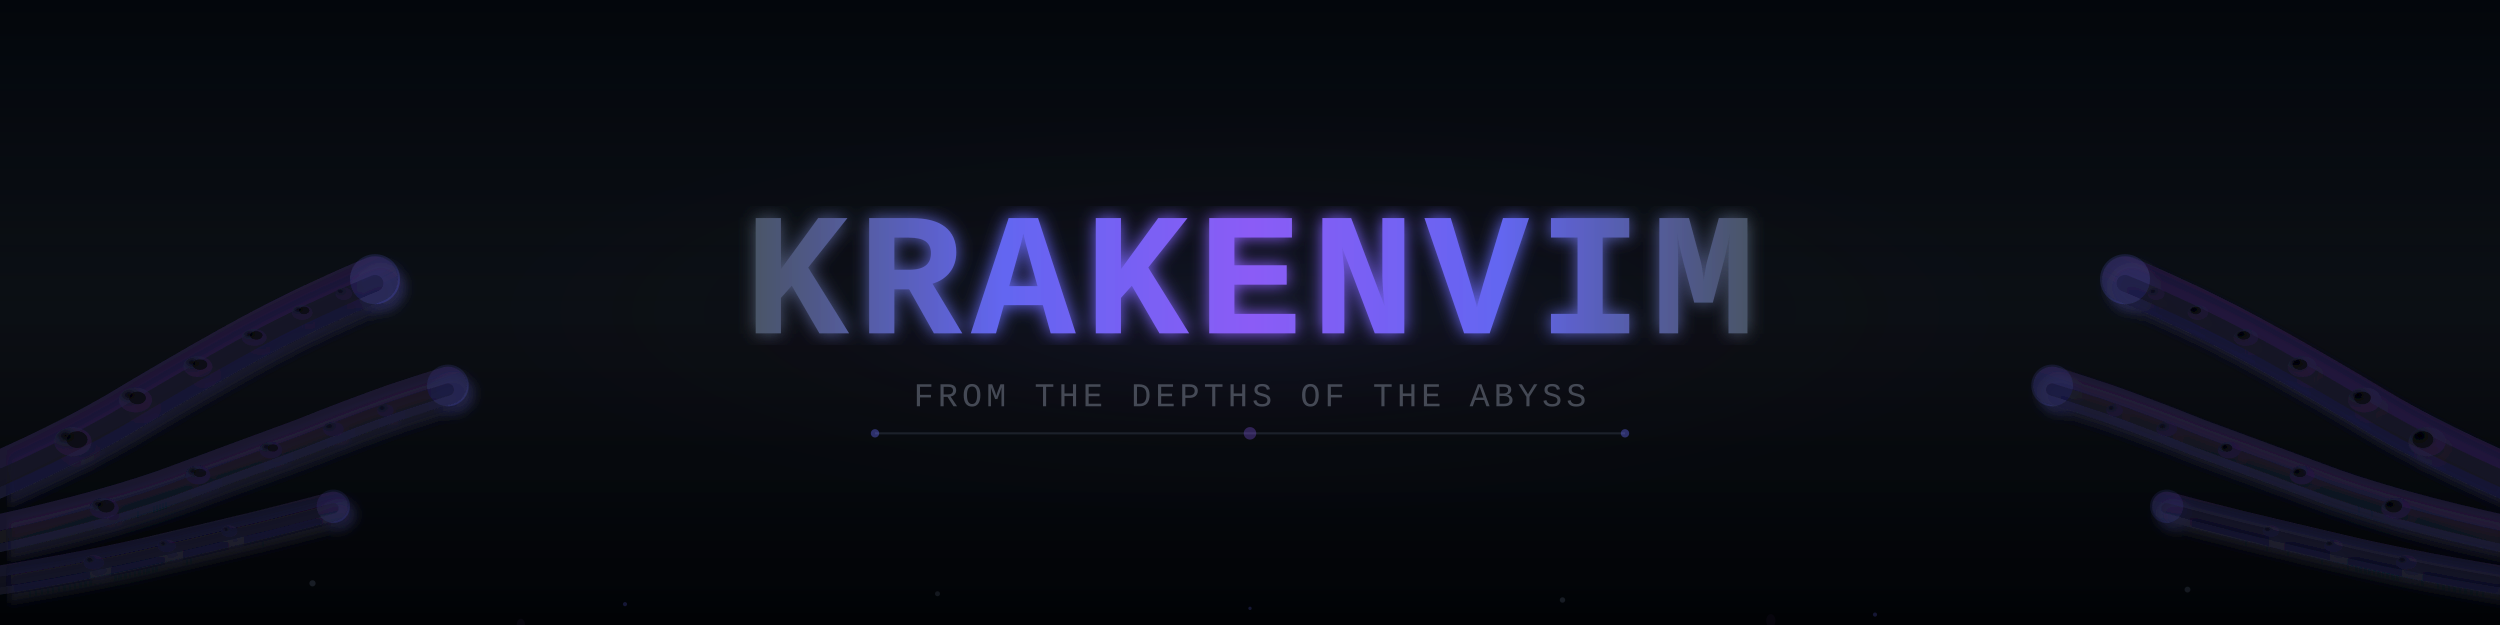
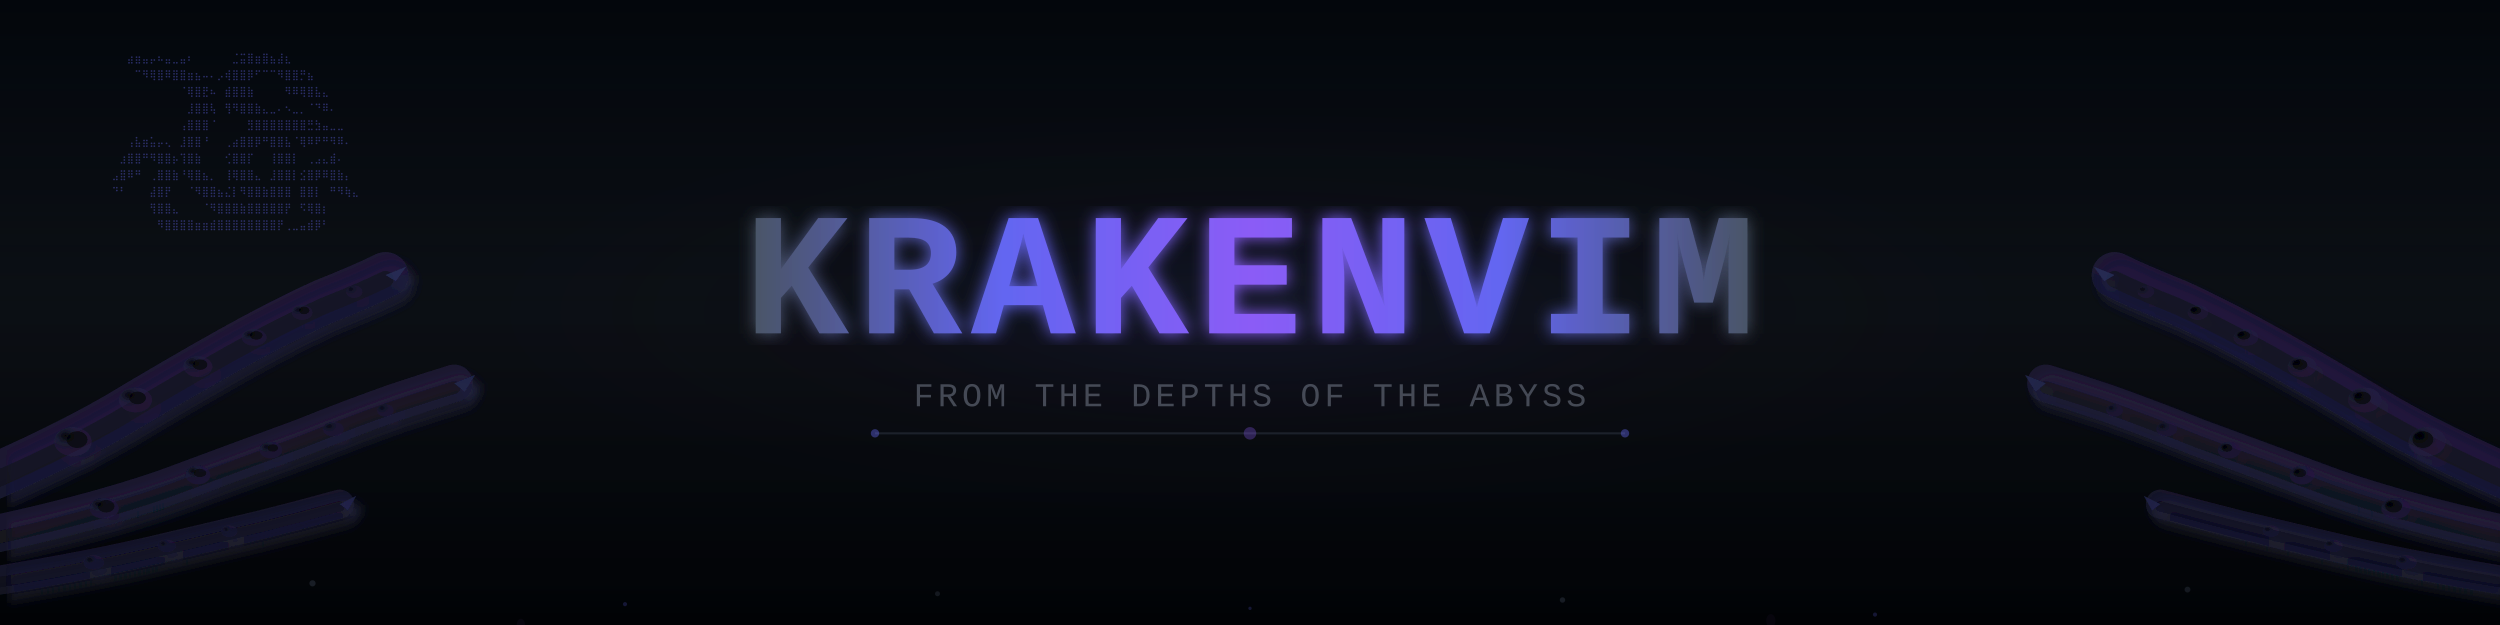
<svg xmlns="http://www.w3.org/2000/svg" width="1200" height="300" viewBox="0 0 1200 300">
  <defs>
    <linearGradient id="abyssGradient" x1="0%" y1="0%" x2="0%" y2="100%">
      <stop offset="0%" style="stop-color:#010409;stop-opacity:1" />
      <stop offset="50%" style="stop-color:#0d1117;stop-opacity:1" />
      <stop offset="100%" style="stop-color:#010409;stop-opacity:1" />
    </linearGradient>
    <linearGradient id="depthGradient" x1="0%" y1="0%" x2="0%" y2="100%">
      <stop offset="0%" style="stop-color:#0d1117;stop-opacity:0.3" />
      <stop offset="100%" style="stop-color:#000000;stop-opacity:0.8" />
    </linearGradient>
    <linearGradient id="tentacleGradient1" x1="0%" y1="0%" x2="100%" y2="100%">
      <stop offset="0%" style="stop-color:#1a1f35;stop-opacity:1" />
      <stop offset="30%" style="stop-color:#2d1b47;stop-opacity:0.95" />
      <stop offset="60%" style="stop-color:#1a1f35;stop-opacity:0.9" />
      <stop offset="100%" style="stop-color:#0d1117;stop-opacity:0.7" />
    </linearGradient>
    <linearGradient id="tentacleGradient2" x1="100%" y1="0%" x2="0%" y2="100%">
      <stop offset="0%" style="stop-color:#1a1f35;stop-opacity:1" />
      <stop offset="30%" style="stop-color:#2d1b47;stop-opacity:0.95" />
      <stop offset="60%" style="stop-color:#1a1f35;stop-opacity:0.9" />
      <stop offset="100%" style="stop-color:#0d1117;stop-opacity:0.7" />
    </linearGradient>
    <linearGradient id="textGradient" x1="0%" y1="0%" x2="100%" y2="0%">
      <stop offset="0%" style="stop-color:#4a5568;stop-opacity:1" />
      <stop offset="25%" style="stop-color:#6366f1;stop-opacity:1" />
      <stop offset="50%" style="stop-color:#8b5cf6;stop-opacity:1" />
      <stop offset="75%" style="stop-color:#6366f1;stop-opacity:1" />
      <stop offset="100%" style="stop-color:#4a5568;stop-opacity:1" />
    </linearGradient>
    <radialGradient id="ominousGlow" cx="50%" cy="50%">
      <stop offset="0%" style="stop-color:#6366f1;stop-opacity:0.4" />
      <stop offset="50%" style="stop-color:#2d1b47;stop-opacity:0.2" />
      <stop offset="100%" style="stop-color:#000000;stop-opacity:0" />
    </radialGradient>
    <radialGradient id="suckerGradient" cx="30%" cy="30%">
      <stop offset="0%" style="stop-color:#000000;stop-opacity:0.9" />
      <stop offset="50%" style="stop-color:#1a1f35;stop-opacity:0.7" />
      <stop offset="100%" style="stop-color:#2d1b47;stop-opacity:0.5" />
    </radialGradient>
    <filter id="darkGlow">
      <feGaussianBlur stdDeviation="4" result="coloredBlur" />
      <feMerge>
        <feMergeNode in="coloredBlur" />
        <feMergeNode in="SourceGraphic" />
      </feMerge>
    </filter>
    <filter id="tentacleDepth">
      <feGaussianBlur stdDeviation="2.5" result="coloredBlur" />
      <feOffset in="coloredBlur" dx="3" dy="4" result="offsetBlur" />
      <feMerge>
        <feMergeNode in="offsetBlur" />
        <feMergeNode in="SourceGraphic" />
      </feMerge>
    </filter>
    <style>
      @keyframes tentacleSlither {
        0%, 100% { 
          transform: rotate(0deg) translateX(0) translateY(0); 
          opacity: 0.75;
        }
        25% { 
          transform: rotate(-3deg) translateX(-10px) translateY(6px); 
          opacity: 0.8;
        }
        50% { 
          transform: rotate(1deg) translateX(2px) translateY(10px); 
          opacity: 0.65;
        }
        75% { 
          transform: rotate(3deg) translateX(10px) translateY(6px); 
          opacity: 0.8;
        }
      }
      
      @keyframes tentacleSlitherReverse {
        0%, 100% { 
          transform: rotate(0deg) translateX(0) translateY(0); 
          opacity: 0.75;
        }
        25% { 
          transform: rotate(3deg) translateX(10px) translateY(6px); 
          opacity: 0.8;
        }
        50% { 
          transform: rotate(-1deg) translateX(-2px) translateY(10px); 
          opacity: 0.65;
        }
        75% { 
          transform: rotate(-3deg) translateX(-10px) translateY(6px); 
          opacity: 0.8;
        }
      }
      
      @keyframes suckerPulse {
        0%, 100% { transform: scale(1); opacity: 0.8; }
        50% { transform: scale(1.1); opacity: 0.95; }
      }
      
      @keyframes ominousPulse {
        0%, 100% { 
          opacity: 0.7; 
          filter: drop-shadow(0 0 10px #6366f1);
        }
        50% { 
          opacity: 0.9; 
          filter: drop-shadow(0 0 20px #8b5cf6);
        }
      }
      
      @keyframes depthFloat {
        0% { transform: translateY(0) translateX(0) scale(0.8); opacity: 0; }
        15% { opacity: 0.3; }
        85% { opacity: 0.2; }
        100% { transform: translateY(-120px) translateX(30px) scale(1); opacity: 0; }
      }
      
      @keyframes abyssalDrift {
        0% { transform: translateY(0) translateX(0); opacity: 0; }
        20% { opacity: 0.15; }
        80% { opacity: 0.1; }
        100% { transform: translateY(-180px) translateX(-40px); opacity: 0; }
      }
      
      @keyframes glowFade {
        0%, 100% { opacity: 0.15; }
        50% { opacity: 0.35; }
      }
      
      .tentacle-left-1 { 
        animation: tentacleSlither 7s ease-in-out infinite;
        transform-origin: bottom right;
      }
      
      .tentacle-left-2 { 
        animation: tentacleSlither 8.5s ease-in-out infinite;
        transform-origin: bottom right;
        animation-delay: -2s;
      }
      
      .tentacle-left-3 { 
        animation: tentacleSlither 6s ease-in-out infinite;
        transform-origin: bottom right;
        animation-delay: -4s;
      }
      
      .tentacle-right-1 { 
        animation: tentacleSlitherReverse 7.5s ease-in-out infinite;
        transform-origin: bottom left;
      }
      
      .tentacle-right-2 { 
        animation: tentacleSlitherReverse 9s ease-in-out infinite;
        transform-origin: bottom left;
        animation-delay: -3s;
      }
      
      .tentacle-right-3 { 
        animation: tentacleSlitherReverse 6.5s ease-in-out infinite;
        transform-origin: bottom left;
        animation-delay: -1.5s;
      }
      
      .sucker {
        animation: suckerPulse 3s ease-in-out infinite;
      }
      
      .title-text {
        animation: ominousPulse 3s ease-in-out infinite;
      }
      
      .depth-particle {
        animation: depthFloat 10s ease-in-out infinite;
      }
      
      .abyss-particle {
        animation: abyssalDrift 15s ease-in-out infinite;
      }
      
      .ominous-glow {
        animation: glowFade 4s ease-in-out infinite;
      }
    </style>
  </defs>
  <rect width="1200" height="300" fill="url(#abyssGradient)" />
  <rect width="1200" height="300" fill="url(#depthGradient)" opacity="0.5" />
  <ellipse class="ominous-glow" cx="600" cy="150" rx="450" ry="120" fill="url(#ominousGlow)" opacity="0.2" />
  <g filter="url(#tentacleDepth)">
    <g class="tentacle-left-1">
-       <path d="M -30,240 Q 20,220 55,200 Q 85,182 110,168 Q 135,154 155,145 Q 170,138 180,134" stroke="url(#tentacleGradient1)" stroke-width="22" fill="none" opacity="0.85" stroke-linecap="round" stroke-linejoin="round" />
-       <path d="M -30,242 Q 20,222 55,202 Q 85,184 110,170 Q 135,156 155,147 Q 170,140 180,136" stroke="#000000" stroke-width="8" fill="none" opacity="0.3" stroke-linecap="round" />
+       <path d="M -30,240 Q 20,220 55,200 Q 85,182 110,168 Q 135,154 155,145 Q 175,137 185,132" stroke="url(#tentacleGradient1)" stroke-width="22" fill="none" opacity="0.85" stroke-linecap="round" stroke-linejoin="round" />
+       <path d="M -30,242 Q 20,222 55,202 Q 85,184 110,170 Q 135,156 155,147 Q 175,139 185,134" stroke="#000000" stroke-width="8" fill="none" opacity="0.3" stroke-linecap="round" />
+       <path d="M 185,132 L 195,128 L 190,135 Z" fill="#1a1f35" opacity="0.9" />
+       <path d="M 185,132 L 195,128 L 190,135 Z" fill="#6366f1" opacity="0.15" />
      <ellipse class="sucker" cx="35" cy="212" rx="9" ry="7" fill="url(#suckerGradient)" opacity="0.9" style="animation-delay: 0s" />
      <ellipse cx="37" cy="211" rx="5" ry="4" fill="#000000" opacity="0.6" />
      <ellipse class="sucker" cx="65" cy="192" rx="8" ry="6" fill="url(#suckerGradient)" opacity="0.85" style="animation-delay: 0.3s" />
      <ellipse cx="66" cy="191" rx="4" ry="3" fill="#000000" opacity="0.6" />
      <ellipse class="sucker" cx="95" cy="176" rx="7" ry="5" fill="url(#suckerGradient)" opacity="0.8" style="animation-delay: 0.6s" />
      <ellipse cx="96" cy="175" rx="3.5" ry="2.5" fill="#000000" opacity="0.6" />
      <ellipse class="sucker" cx="122" cy="162" rx="6" ry="4" fill="url(#suckerGradient)" opacity="0.75" style="animation-delay: 0.9s" />
      <ellipse cx="123" cy="161" rx="3" ry="2" fill="#000000" opacity="0.6" />
      <ellipse class="sucker" cx="145" cy="150" rx="5" ry="3.5" fill="url(#suckerGradient)" opacity="0.7" style="animation-delay: 1.2s" />
      <ellipse cx="146" cy="149" rx="2.5" ry="1.8" fill="#000000" opacity="0.6" />
-       <ellipse class="sucker" cx="165" cy="141" rx="4" ry="3" fill="url(#suckerGradient)" opacity="0.65" style="animation-delay: 1.5s" />
-       <circle cx="180" cy="134" r="12" fill="#6366f1" opacity="0.15" />
+       <ellipse class="sucker" cx="170" cy="140" rx="4" ry="3" fill="url(#suckerGradient)" opacity="0.65" style="animation-delay: 1.5s" />
    </g>
    <g class="tentacle-left-2">
-       <path d="M -20,260 Q 40,248 80,234 Q 115,221 145,210 Q 170,200 190,193 Q 205,188 215,185" stroke="url(#tentacleGradient1)" stroke-width="18" fill="none" opacity="0.75" stroke-linecap="round" stroke-linejoin="round" />
-       <path d="M -20,262 Q 40,250 80,236 Q 115,223 145,212 Q 170,202 190,195 Q 205,190 215,187" stroke="#000000" stroke-width="6" fill="none" opacity="0.3" stroke-linecap="round" />
+       <path d="M -20,260 Q 40,248 80,234 Q 115,221 145,210 Q 170,200 190,193 Q 205,188 218,184" stroke="url(#tentacleGradient1)" stroke-width="18" fill="none" opacity="0.75" stroke-linecap="round" stroke-linejoin="round" />
+       <path d="M -20,262 Q 40,250 80,236 Q 115,223 145,212 Q 170,202 190,195 Q 205,190 218,186" stroke="#000000" stroke-width="6" fill="none" opacity="0.3" stroke-linecap="round" />
+       <path d="M 218,184 L 228,180 L 223,188 Z" fill="#1a1f35" opacity="0.85" />
+       <path d="M 218,184 L 228,180 L 223,188 Z" fill="#6366f1" opacity="0.12" />
      <ellipse class="sucker" cx="50" cy="244" rx="7" ry="5" fill="url(#suckerGradient)" opacity="0.85" style="animation-delay: 0.2s" />
      <ellipse cx="51" cy="243" rx="4" ry="3" fill="#000000" opacity="0.5" />
      <ellipse class="sucker" cx="95" cy="228" rx="6" ry="4.5" fill="url(#suckerGradient)" opacity="0.8" style="animation-delay: 0.5s" />
      <ellipse cx="96" cy="227" rx="3" ry="2" fill="#000000" opacity="0.5" />
      <ellipse class="sucker" cx="130" cy="216" rx="5.5" ry="4" fill="url(#suckerGradient)" opacity="0.75" style="animation-delay: 0.8s" />
      <ellipse cx="131" cy="215" rx="2.5" ry="1.8" fill="#000000" opacity="0.5" />
      <ellipse class="sucker" cx="160" cy="206" rx="5" ry="3.5" fill="url(#suckerGradient)" opacity="0.7" style="animation-delay: 1.1s" />
      <ellipse class="sucker" cx="185" cy="197" rx="4" ry="3" fill="url(#suckerGradient)" opacity="0.65" style="animation-delay: 1.4s" />
-       <circle cx="215" cy="185" r="10" fill="#6366f1" opacity="0.12" />
    </g>
    <g class="tentacle-left-3">
-       <path d="M -10,280 Q 35,273 70,265 Q 100,258 125,252 Q 145,247 160,243" stroke="url(#tentacleGradient1)" stroke-width="14" fill="none" opacity="0.6" stroke-linecap="round" stroke-linejoin="round" />
-       <path d="M -10,281 Q 35,274 70,266 Q 100,259 125,253 Q 145,248 160,244" stroke="#000000" stroke-width="5" fill="none" opacity="0.25" stroke-linecap="round" />
+       <path d="M -10,280 Q 35,273 70,265 Q 100,258 125,252 Q 145,247 163,242" stroke="url(#tentacleGradient1)" stroke-width="14" fill="none" opacity="0.6" stroke-linecap="round" stroke-linejoin="round" />
+       <path d="M -10,281 Q 35,274 70,266 Q 100,259 125,253 Q 145,248 163,243" stroke="#000000" stroke-width="5" fill="none" opacity="0.25" stroke-linecap="round" />
+       <path d="M 163,242 L 171,238 L 167,245 Z" fill="#1a1f35" opacity="0.75" />
+       <path d="M 163,242 L 171,238 L 167,245 Z" fill="#6366f1" opacity="0.1" />
      <ellipse class="sucker" cx="45" cy="270" rx="5" ry="3.5" fill="url(#suckerGradient)" opacity="0.7" style="animation-delay: 0.4s" />
      <ellipse class="sucker" cx="80" cy="262" rx="4.5" ry="3" fill="url(#suckerGradient)" opacity="0.65" style="animation-delay: 0.7s" />
      <ellipse class="sucker" cx="110" cy="255" rx="4" ry="2.8" fill="url(#suckerGradient)" opacity="0.6" style="animation-delay: 1s" />
-       <circle cx="160" cy="243" r="8" fill="#6366f1" opacity="0.1" />
    </g>
  </g>
  <g filter="url(#tentacleDepth)">
    <g class="tentacle-right-1">
-       <path d="M 1230,240 Q 1180,220 1145,200 Q 1115,182 1090,168 Q 1065,154 1045,145 Q 1030,138 1020,134" stroke="url(#tentacleGradient2)" stroke-width="22" fill="none" opacity="0.85" stroke-linecap="round" stroke-linejoin="round" />
-       <path d="M 1230,242 Q 1180,222 1145,202 Q 1115,184 1090,170 Q 1065,156 1045,147 Q 1030,140 1020,136" stroke="#000000" stroke-width="8" fill="none" opacity="0.3" stroke-linecap="round" />
+       <path d="M 1230,240 Q 1180,220 1145,200 Q 1115,182 1090,168 Q 1065,154 1045,145 Q 1025,137 1015,132" stroke="url(#tentacleGradient2)" stroke-width="22" fill="none" opacity="0.85" stroke-linecap="round" stroke-linejoin="round" />
+       <path d="M 1230,242 Q 1180,222 1145,202 Q 1115,184 1090,170 Q 1065,156 1045,147 Q 1025,139 1015,134" stroke="#000000" stroke-width="8" fill="none" opacity="0.3" stroke-linecap="round" />
+       <path d="M 1015,132 L 1005,128 L 1010,135 Z" fill="#1a1f35" opacity="0.9" />
+       <path d="M 1015,132 L 1005,128 L 1010,135 Z" fill="#6366f1" opacity="0.15" />
      <ellipse class="sucker" cx="1165" cy="212" rx="9" ry="7" fill="url(#suckerGradient)" opacity="0.9" style="animation-delay: 0.1s" />
      <ellipse cx="1163" cy="211" rx="5" ry="4" fill="#000000" opacity="0.6" />
      <ellipse class="sucker" cx="1135" cy="192" rx="8" ry="6" fill="url(#suckerGradient)" opacity="0.85" style="animation-delay: 0.4s" />
      <ellipse cx="1134" cy="191" rx="4" ry="3" fill="#000000" opacity="0.6" />
      <ellipse class="sucker" cx="1105" cy="176" rx="7" ry="5" fill="url(#suckerGradient)" opacity="0.8" style="animation-delay: 0.7s" />
      <ellipse cx="1104" cy="175" rx="3.5" ry="2.5" fill="#000000" opacity="0.6" />
      <ellipse class="sucker" cx="1078" cy="162" rx="6" ry="4" fill="url(#suckerGradient)" opacity="0.75" style="animation-delay: 1s" />
      <ellipse cx="1077" cy="161" rx="3" ry="2" fill="#000000" opacity="0.6" />
      <ellipse class="sucker" cx="1055" cy="150" rx="5" ry="3.5" fill="url(#suckerGradient)" opacity="0.7" style="animation-delay: 1.3s" />
      <ellipse cx="1054" cy="149" rx="2.5" ry="1.8" fill="#000000" opacity="0.6" />
-       <ellipse class="sucker" cx="1035" cy="141" rx="4" ry="3" fill="url(#suckerGradient)" opacity="0.65" style="animation-delay: 1.6s" />
-       <circle cx="1020" cy="134" r="12" fill="#6366f1" opacity="0.15" />
+       <ellipse class="sucker" cx="1030" cy="140" rx="4" ry="3" fill="url(#suckerGradient)" opacity="0.65" style="animation-delay: 1.6s" />
    </g>
    <g class="tentacle-right-2">
-       <path d="M 1220,260 Q 1160,248 1120,234 Q 1085,221 1055,210 Q 1030,200 1010,193 Q 995,188 985,185" stroke="url(#tentacleGradient2)" stroke-width="18" fill="none" opacity="0.75" stroke-linecap="round" stroke-linejoin="round" />
-       <path d="M 1220,262 Q 1160,250 1120,236 Q 1085,223 1055,212 Q 1030,202 1010,195 Q 995,190 985,187" stroke="#000000" stroke-width="6" fill="none" opacity="0.3" stroke-linecap="round" />
+       <path d="M 1220,260 Q 1160,248 1120,234 Q 1085,221 1055,210 Q 1030,200 1010,193 Q 995,188 982,184" stroke="url(#tentacleGradient2)" stroke-width="18" fill="none" opacity="0.75" stroke-linecap="round" stroke-linejoin="round" />
+       <path d="M 1220,262 Q 1160,250 1120,236 Q 1085,223 1055,212 Q 1030,202 1010,195 Q 995,190 982,186" stroke="#000000" stroke-width="6" fill="none" opacity="0.3" stroke-linecap="round" />
+       <path d="M 982,184 L 972,180 L 977,188 Z" fill="#1a1f35" opacity="0.85" />
+       <path d="M 982,184 L 972,180 L 977,188 Z" fill="#6366f1" opacity="0.12" />
      <ellipse class="sucker" cx="1150" cy="244" rx="7" ry="5" fill="url(#suckerGradient)" opacity="0.85" style="animation-delay: 0.3s" />
      <ellipse cx="1149" cy="243" rx="4" ry="3" fill="#000000" opacity="0.5" />
      <ellipse class="sucker" cx="1105" cy="228" rx="6" ry="4.5" fill="url(#suckerGradient)" opacity="0.8" style="animation-delay: 0.6s" />
      <ellipse cx="1104" cy="227" rx="3" ry="2" fill="#000000" opacity="0.5" />
      <ellipse class="sucker" cx="1070" cy="216" rx="5.5" ry="4" fill="url(#suckerGradient)" opacity="0.75" style="animation-delay: 0.9s" />
      <ellipse cx="1069" cy="215" rx="2.5" ry="1.8" fill="#000000" opacity="0.5" />
      <ellipse class="sucker" cx="1040" cy="206" rx="5" ry="3.5" fill="url(#suckerGradient)" opacity="0.7" style="animation-delay: 1.2s" />
      <ellipse class="sucker" cx="1015" cy="197" rx="4" ry="3" fill="url(#suckerGradient)" opacity="0.65" style="animation-delay: 1.5s" />
-       <circle cx="985" cy="185" r="10" fill="#6366f1" opacity="0.12" />
    </g>
    <g class="tentacle-right-3">
-       <path d="M 1210,280 Q 1165,273 1130,265 Q 1100,258 1075,252 Q 1055,247 1040,243" stroke="url(#tentacleGradient2)" stroke-width="14" fill="none" opacity="0.6" stroke-linecap="round" stroke-linejoin="round" />
-       <path d="M 1210,281 Q 1165,274 1130,266 Q 1100,259 1075,253 Q 1055,248 1040,244" stroke="#000000" stroke-width="5" fill="none" opacity="0.25" stroke-linecap="round" />
+       <path d="M 1210,280 Q 1165,273 1130,265 Q 1100,258 1075,252 Q 1055,247 1037,242" stroke="url(#tentacleGradient2)" stroke-width="14" fill="none" opacity="0.6" stroke-linecap="round" stroke-linejoin="round" />
+       <path d="M 1210,281 Q 1165,274 1130,266 Q 1100,259 1075,253 Q 1055,248 1037,243" stroke="#000000" stroke-width="5" fill="none" opacity="0.25" stroke-linecap="round" />
+       <path d="M 1037,242 L 1029,238 L 1033,245 Z" fill="#1a1f35" opacity="0.75" />
+       <path d="M 1037,242 L 1029,238 L 1033,245 Z" fill="#6366f1" opacity="0.1" />
      <ellipse class="sucker" cx="1155" cy="270" rx="5" ry="3.5" fill="url(#suckerGradient)" opacity="0.7" style="animation-delay: 0.5s" />
      <ellipse class="sucker" cx="1120" cy="262" rx="4.5" ry="3" fill="url(#suckerGradient)" opacity="0.65" style="animation-delay: 0.8s" />
      <ellipse class="sucker" cx="1090" cy="255" rx="4" ry="2.8" fill="url(#suckerGradient)" opacity="0.6" style="animation-delay: 1.1s" />
-       <circle cx="1040" cy="243" r="8" fill="#6366f1" opacity="0.1" />
    </g>
  </g>
  <circle class="depth-particle" cx="150" cy="280" r="1.5" fill="#4a5568" opacity="0.3" style="animation-delay: 0s" />
  <circle class="depth-particle" cx="300" cy="290" r="1" fill="#6366f1" opacity="0.2" style="animation-delay: 2s" />
  <circle class="depth-particle" cx="450" cy="285" r="1.2" fill="#4a5568" opacity="0.25" style="animation-delay: 4s" />
  <circle class="depth-particle" cx="600" cy="292" r="0.8" fill="#6366f1" opacity="0.2" style="animation-delay: 6s" />
  <circle class="depth-particle" cx="750" cy="288" r="1.3" fill="#4a5568" opacity="0.3" style="animation-delay: 3s" />
  <circle class="depth-particle" cx="900" cy="295" r="1" fill="#6366f1" opacity="0.2" style="animation-delay: 5s" />
  <circle class="depth-particle" cx="1050" cy="283" r="1.4" fill="#4a5568" opacity="0.25" style="animation-delay: 1s" />
  <ellipse class="abyss-particle" cx="250" cy="300" rx="2" ry="3" fill="#2d1b47" opacity="0.15" style="animation-delay: 0s" />
  <ellipse class="abyss-particle" cx="550" cy="305" rx="2.5" ry="3.5" fill="#2d1b47" opacity="0.12" style="animation-delay: 4s" />
  <ellipse class="abyss-particle" cx="850" cy="298" rx="2.2" ry="3.2" fill="#2d1b47" opacity="0.13" style="animation-delay: 2s" />
+   <text x="50" y="30" font-family="monospace" font-size="6" fill="#6366f1" opacity="0.4" xml:space="preserve">   ⣴⣶⣤⡤⠦⣤⣀⣤⠆     ⣈⣭⣿⣶⣿⣦⣼⣆</text>
+   <text x="50" y="38" font-family="monospace" font-size="6" fill="#6366f1" opacity="0.4" xml:space="preserve">    ⠉⠻⢿⣿⠿⣿⣿⣶⣦⠤⠄⡠⢾⣿⣿⡿⠋⠉⠉⠻⣿⣿⡛⣦</text>
+   <text x="50" y="46" font-family="monospace" font-size="6" fill="#6366f1" opacity="0.4" xml:space="preserve">          ⠈⢿⣿⣟⠦ ⣾⣿⣿⣷    ⠻⠿⢿⣿⣧⣄</text>
+   <text x="50" y="54" font-family="monospace" font-size="6" fill="#6366f1" opacity="0.4" xml:space="preserve">           ⣸⣿⣿⢧ ⢻⠻⣿⣿⣷⣄⣀⠄⠢⣀⡀⠈⠙⠿⠄</text>
+   <text x="50" y="62" font-family="monospace" font-size="6" fill="#6366f1" opacity="0.4" xml:space="preserve">          ⢠⣿⣿⣿⠈    ⣻⣿⣿⣿⣿⣿⣿⣿⣛⣳⣤⣀⣀</text>
+   <text x="50" y="70" font-family="monospace" font-size="6" fill="#6366f1" opacity="0.4" xml:space="preserve">   ⢠⣧⣶⣥⡤⢄ ⣸⣿⣿⠘  ⢀⣴⣿⣿⡿⠛⣿⣿⣧⠈⢿⠿⠟⠛⠻⠿⠄</text>
+   <text x="50" y="78" font-family="monospace" font-size="6" fill="#6366f1" opacity="0.4" xml:space="preserve">  ⣰⣿⣿⠛⠻⣿⣿⡦⢹⣿⣷   ⢊⣿⣿⡏  ⢸⣿⣿⡇ ⢀⣠⣄⣾⠄</text>
+   <text x="50" y="86" font-family="monospace" font-size="6" fill="#6366f1" opacity="0.4" xml:space="preserve"> ⣠⣿⠿⠛ ⢀⣿⣿⣷⠘⢿⣿⣦⡀ ⢸⢿⣿⣿⣄ ⣸⣿⣿⡇⣪⣿⡿⠿⣿⣷⡄</text>
+   <text x="50" y="94" font-family="monospace" font-size="6" fill="#6366f1" opacity="0.4" xml:space="preserve"> ⠙⠃   ⣼⣿⡟  ⠈⠻⣿⣿⣦⣌⡇⠻⣿⣿⣷⣿⣿⣿ ⣿⣿⡇ ⠛⠻⢷⣄</text>
+   <text x="50" y="102" font-family="monospace" font-size="6" fill="#6366f1" opacity="0.4" xml:space="preserve">      ⢻⣿⣿⣄   ⠈⠻⣿⣿⣿⣷⣿⣿⣿⣿⣿⡟ ⠫⢿⣿⡆</text>
+   <text x="50" y="110" font-family="monospace" font-size="6" fill="#6366f1" opacity="0.4" xml:space="preserve">       ⠻⣿⣿⣿⣿⣶⣶⣾⣿⣿⣿⣿⣿⣿⣿⣿⡟⢀⣀⣤⣾⡿⠃</text>
  <g class="title-text">
    <text x="600" y="160" font-family="'Courier New', monospace" font-size="84" font-weight="bold" fill="url(#textGradient)" text-anchor="middle" filter="url(#darkGlow)" letter-spacing="4">
      KRAKENVIM
    </text>
  </g>
  <text x="600" y="195" font-family="'Courier New', monospace" font-size="16" fill="#6b7280" text-anchor="middle" opacity="0.6" letter-spacing="2">
    FROM THE DEPTHS OF THE ABYSS
  </text>
  <line x1="420" y1="208" x2="780" y2="208" stroke="#4a5568" stroke-width="1" opacity="0.3" />
  <circle cx="420" cy="208" r="2" fill="#6366f1" opacity="0.4" />
  <circle cx="780" cy="208" r="2" fill="#6366f1" opacity="0.4" />
  <circle cx="600" cy="208" r="3" fill="#8b5cf6" opacity="0.3">
    <animate attributeName="opacity" values="0.2;0.4;0.2" dur="2s" repeatCount="indefinite" />
  </circle>
</svg>
